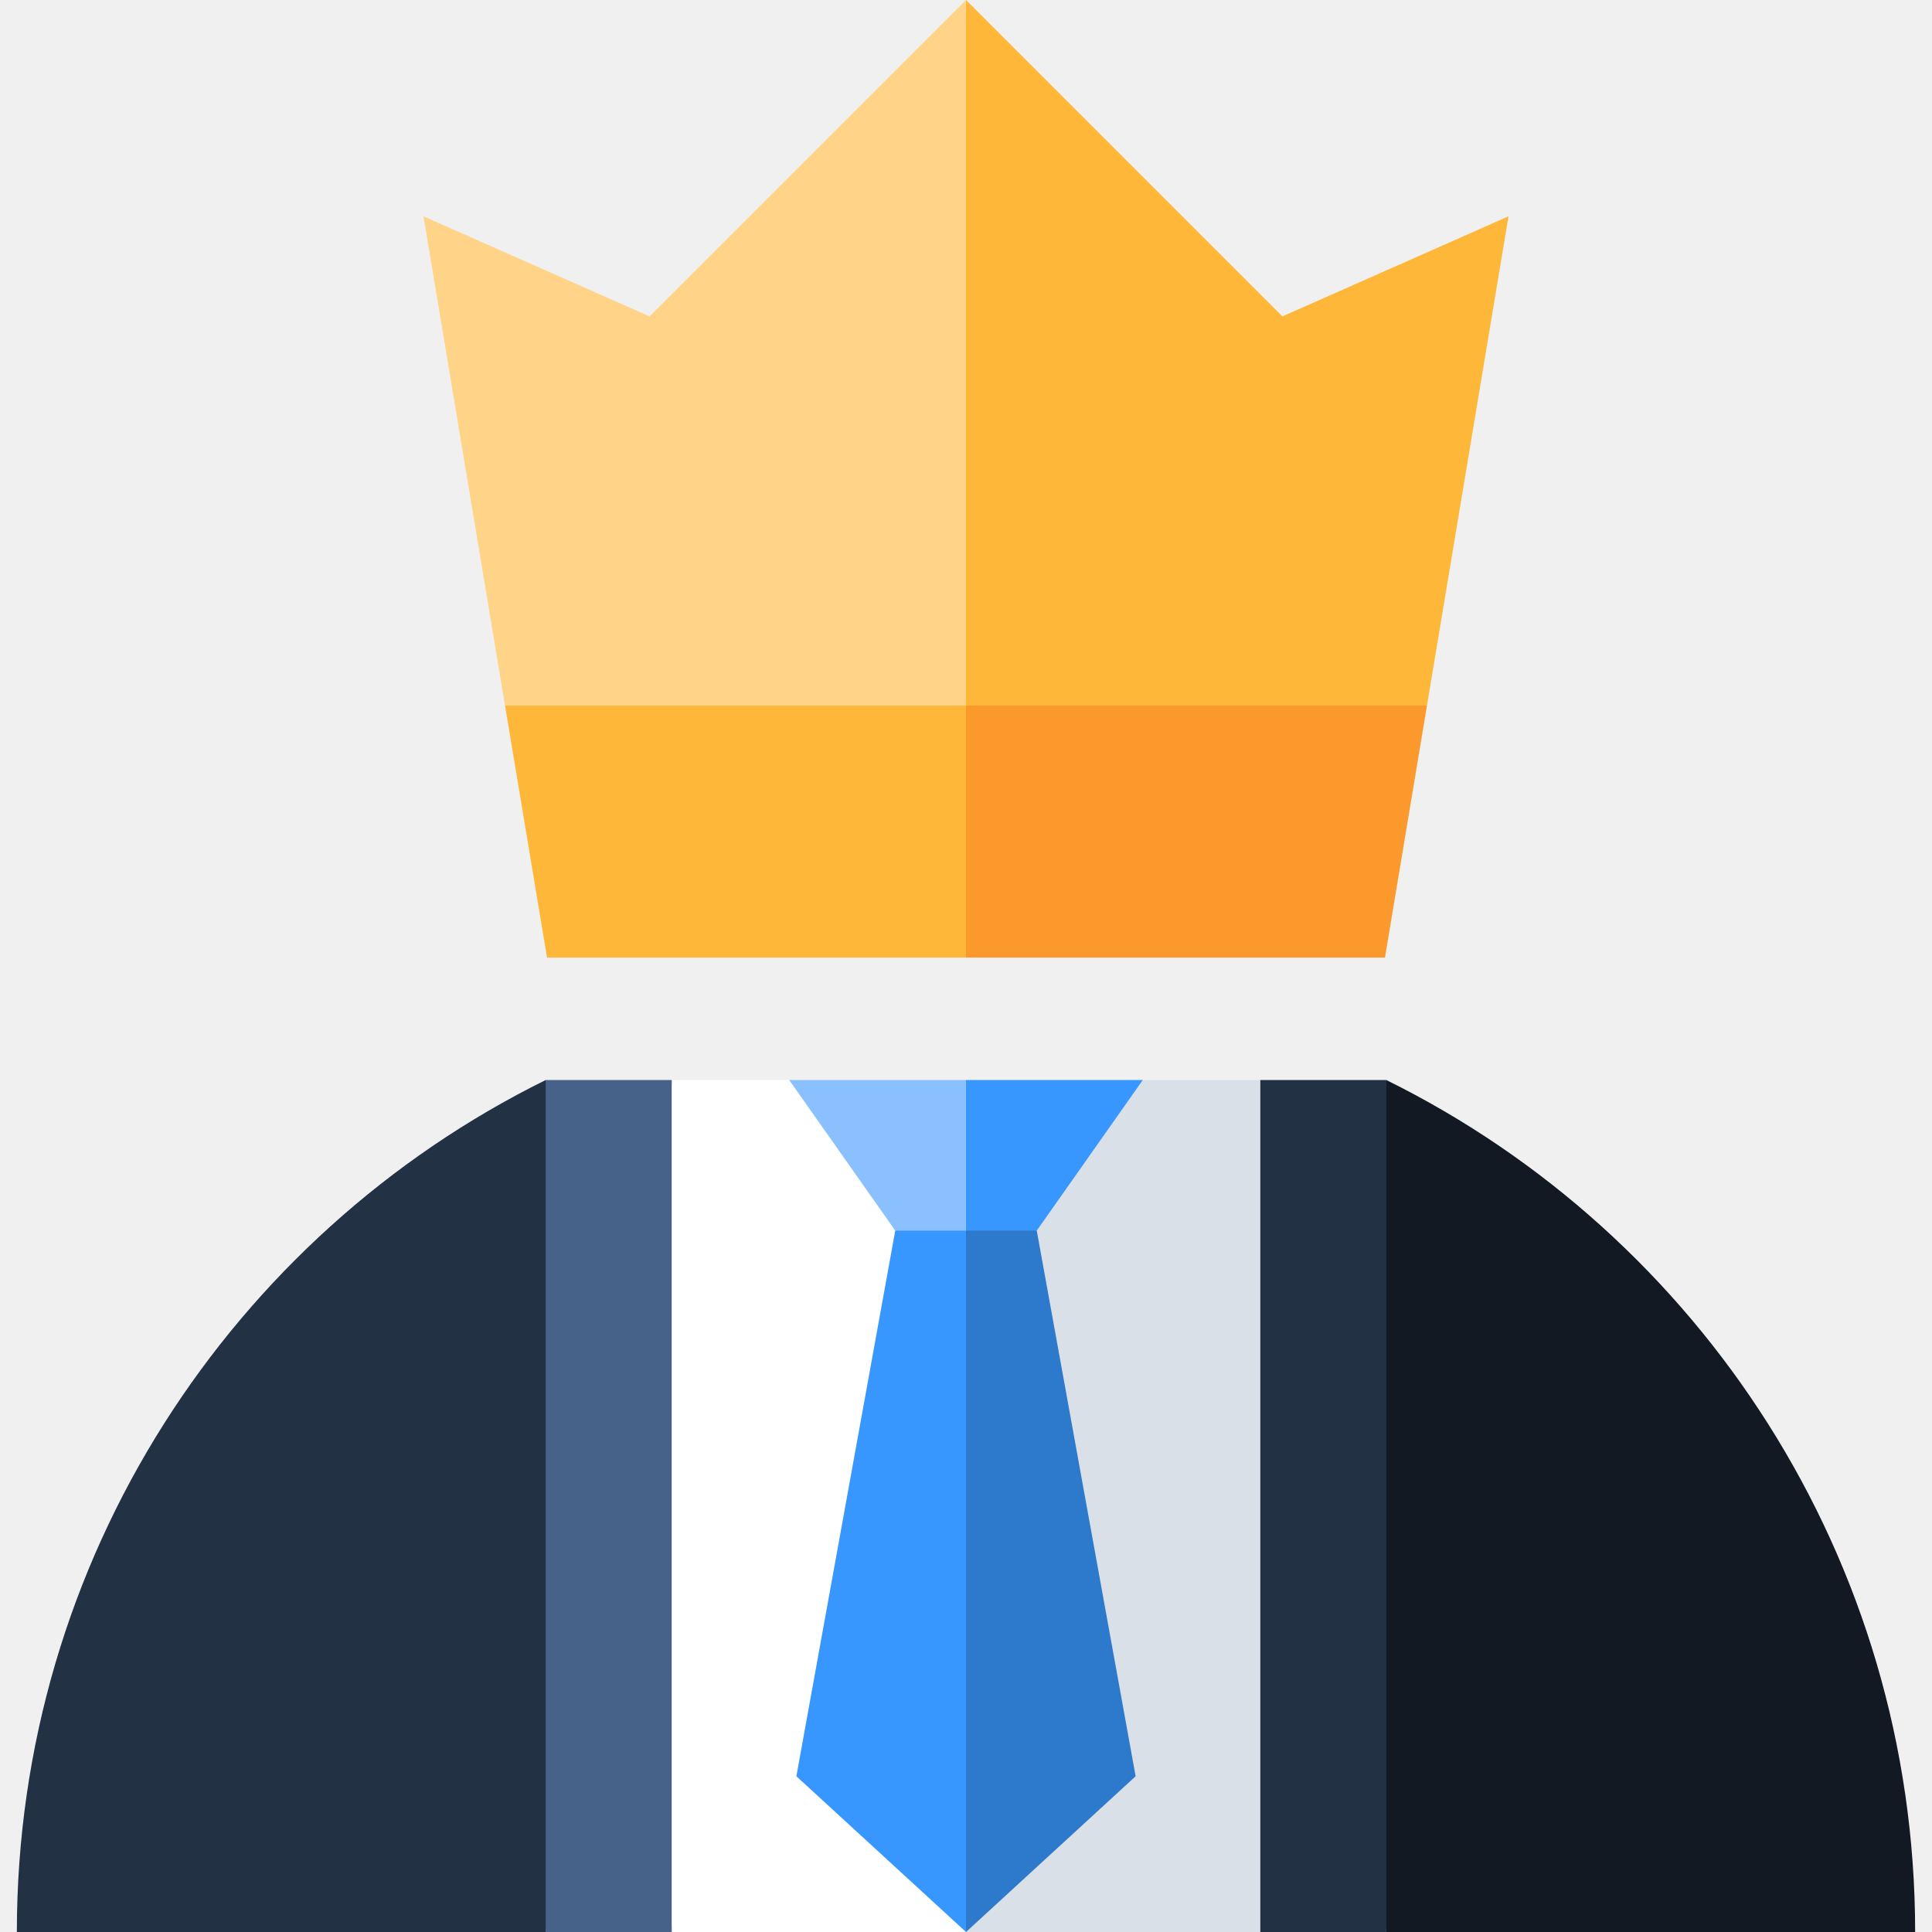
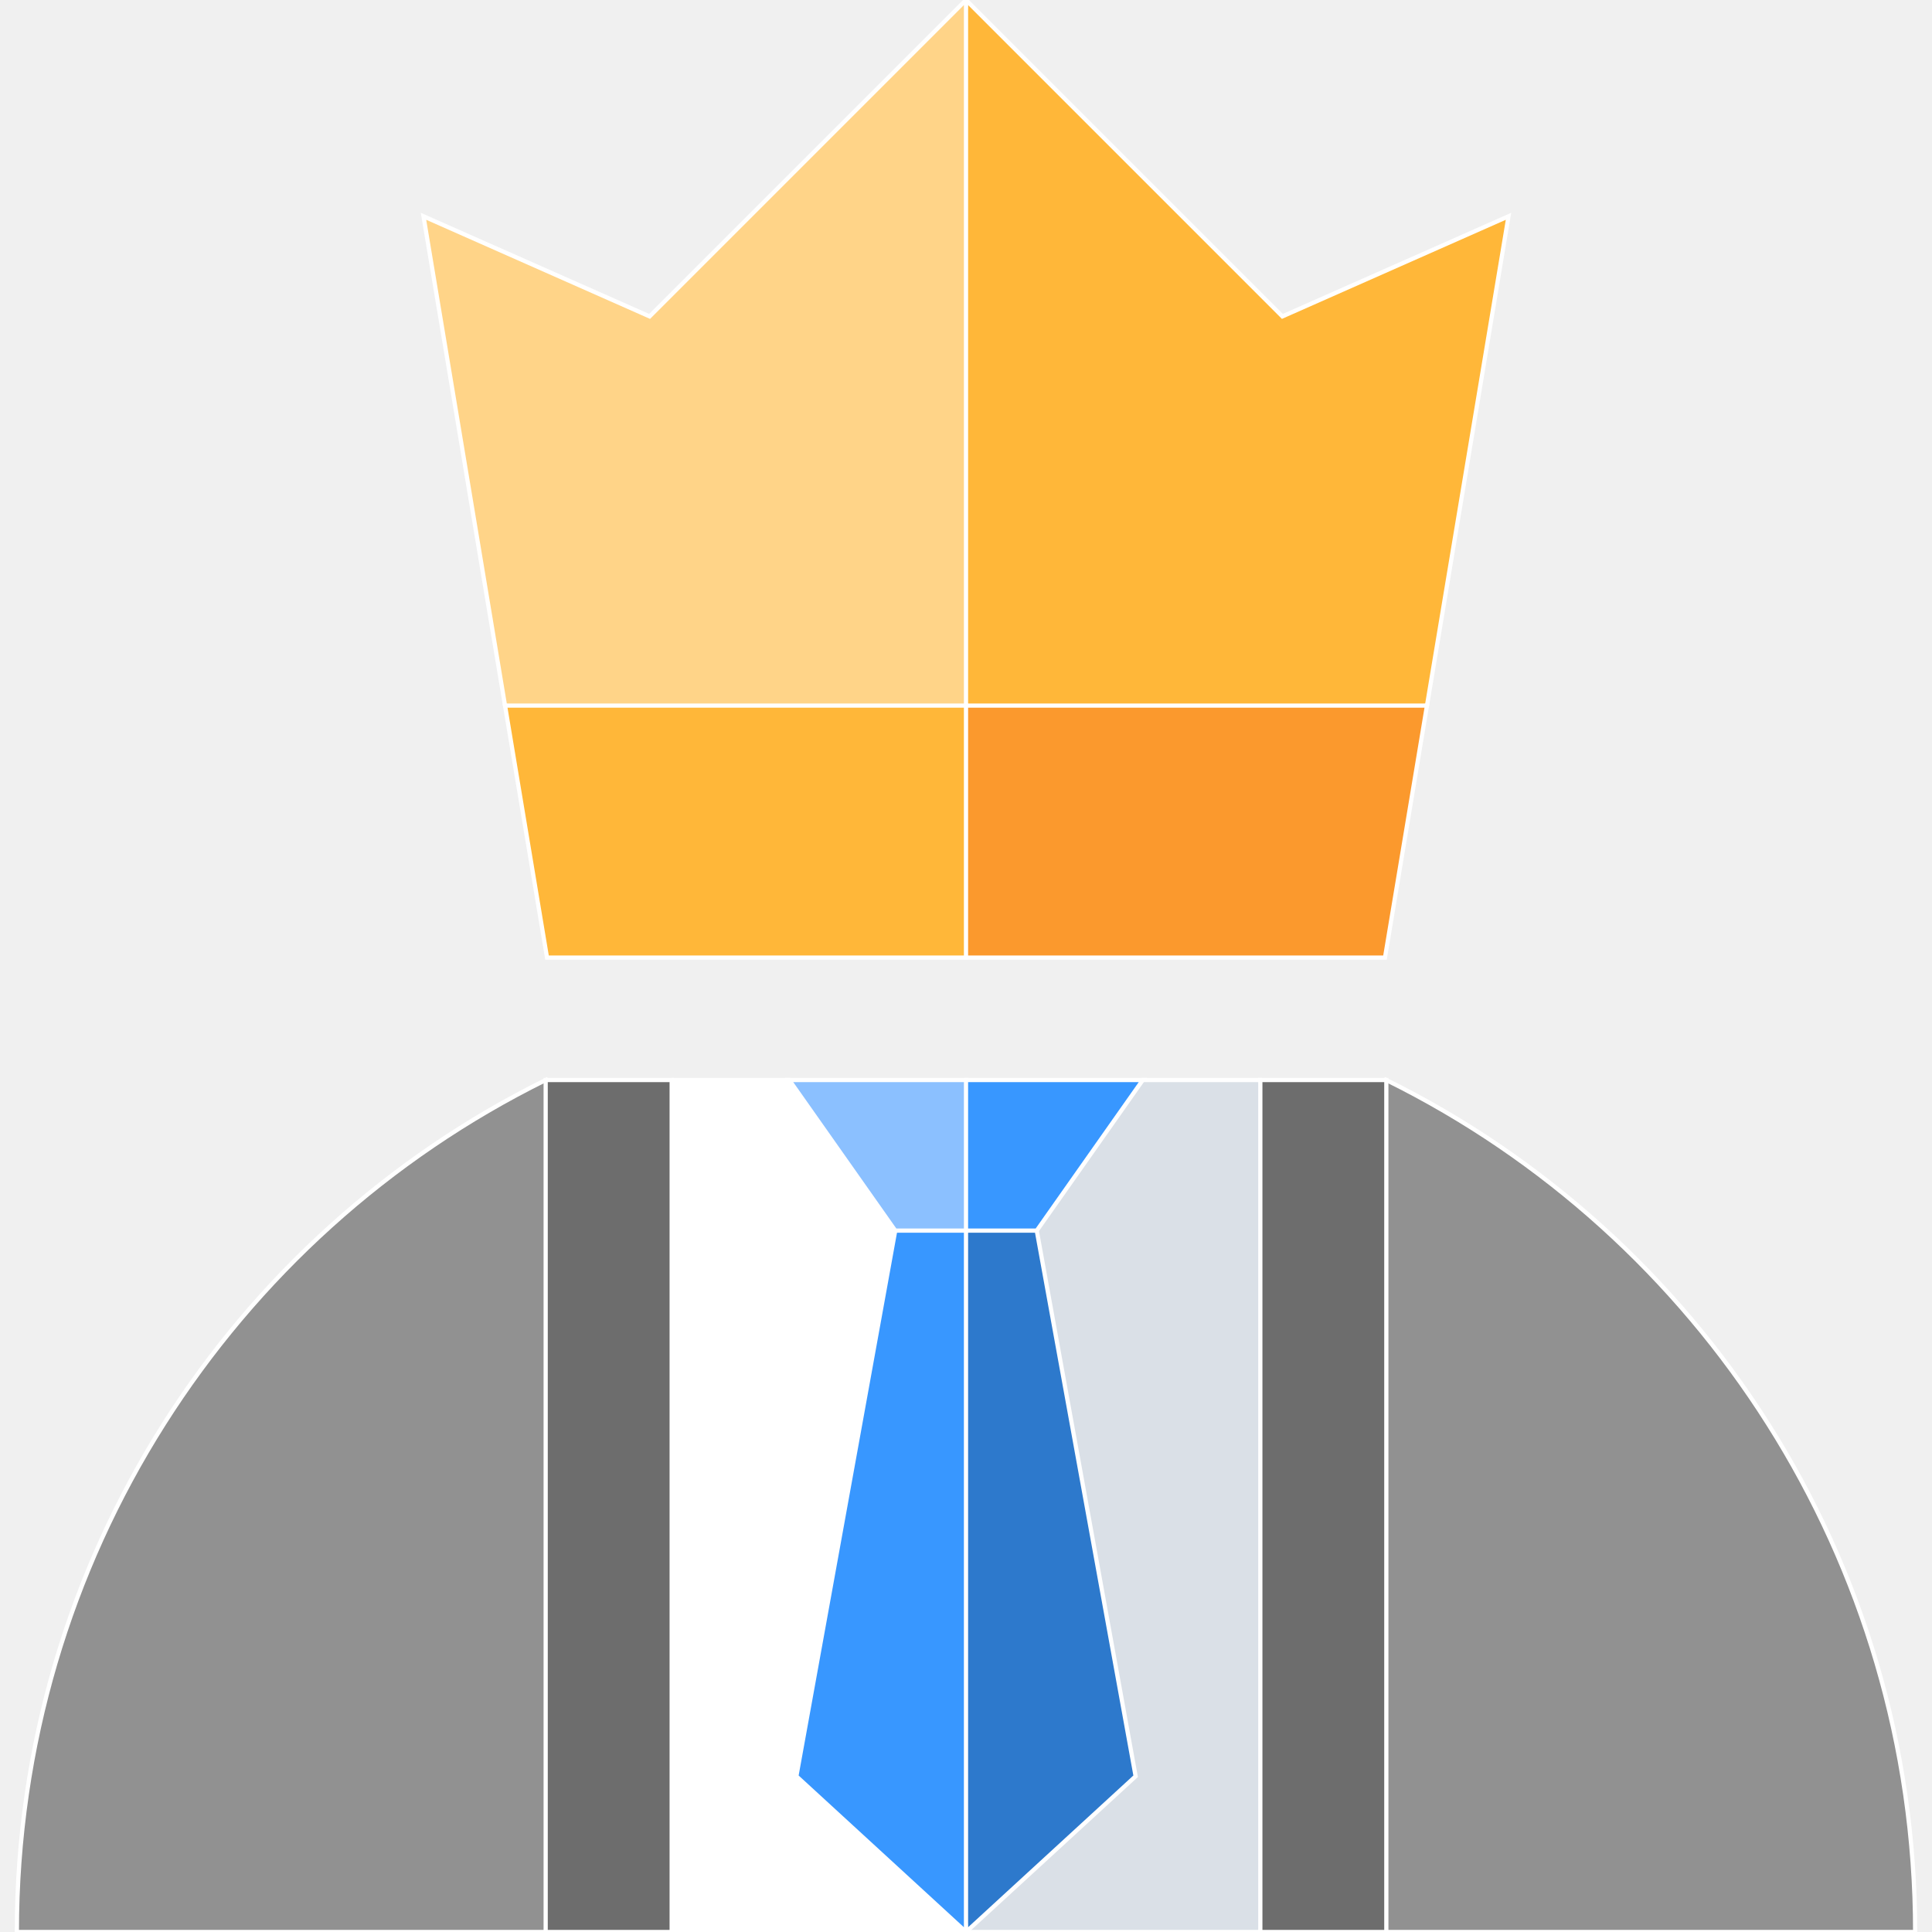
- <svg xmlns="http://www.w3.org/2000/svg" version="1.1" id="Layer_1" x="0px" y="0px" viewBox="0 0 460 460" style="enable-background:new 0 0 460 460;" xml:space="preserve">
-   <g id="XMLID_1217_">
-     <path id="XMLID_1218_" style="fill:#121923;" d="M455.987,460H330.078l-20-101.425l20-101.425   C404.683,294,455.987,371.147,455.987,460z" />
-     <polygon id="XMLID_1219_" style="fill:#DAE0E7;" points="300.078,257.149 320.078,358.575 300.078,460 230.159,460 220,293    272.091,257.149  " />
-     <polygon id="XMLID_1220_" style="fill:#FFFFFF;" points="160.241,257.149 140.241,358.575 160.241,460 230.159,460 230,293    187.909,257.149  " />
-     <polygon id="XMLID_1221_" style="fill:#2D79CC;" points="246.847,293 270.387,422.92 230,460 220,283  " />
-     <polygon id="XMLID_1222_" style="fill:#3897FF;" points="213.153,293 189.613,422.92 230,460 230,283  " />
-     <polygon id="XMLID_1223_" style="fill:#3897FF;" points="272.091,257.149 246.847,293 230,293 220,275.075 230,257.149  " />
-     <polygon id="XMLID_1224_" style="fill:#8BC0FF;" points="187.909,257.149 213.153,293 230,293 230,257.149  " />
-     <rect id="XMLID_1225_" x="300.078" y="257.149" style="fill:#233145;" width="30" height="202.851" />
-     <path id="XMLID_1226_" style="fill:#233145;" d="M4.013,460h125.909l20-101.425l-20-101.425C55.317,294,4.013,371.147,4.013,460z" />
-     <rect id="XMLID_1227_" x="129.922" y="257.149" style="fill:#466289;" width="30" height="202.851" />
-     <polygon id="XMLID_1228_" style="fill:#FFB739;" points="230,0 220,188 339.756,168 359.167,51.5 305.333,75.333  " />
-     <polygon id="XMLID_1229_" style="fill:#FFD488;" points="230,0 230,188 120.244,168 100.833,51.5 154.667,75.333  " />
-     <polygon id="XMLID_1230_" style="fill:#FB992D;" points="230,228 329.759,228 339.756,168 230,168 200,198  " />
-     <polygon id="XMLID_1231_" style="fill:#FFB739;" points="230,228 130.241,228 120.244,168 230,168  " />
+ <svg xmlns="http://www.w3.org/2000/svg" version="1.1" style="" xml:space="preserve" width="460" height="460">
+   <rect id="backgroundrect" width="100%" height="100%" x="0" y="0" fill="none" stroke="none" />
+   <g class="currentLayer" style="">
+     <path id="XMLID_1218_" style="" d="M455.987,460H330.078l-20-101.425l20-101.425   C404.683,294,455.987,371.147,455.987,460z" stroke="#ffffff" stroke-opacity="1" stroke-width="1" opacity="1" class="" fill="#919191" fill-opacity="1" />
+     <polygon id="XMLID_1219_" style="fill:#DAE0E7;" points="300.078,257.149 320.078,358.575 300.078,460 230.159,460 220,293    272.091,257.149  " stroke="#ffffff" stroke-opacity="1" stroke-width="1" opacity="1" class="" />
+     <polygon id="XMLID_1220_" style="fill:#FFFFFF;" points="160.241,257.149 140.241,358.575 160.241,460 230.159,460 230,293    187.909,257.149  " stroke="#ffffff" stroke-opacity="1" stroke-width="1" opacity="1" class="" />
+     <polygon id="XMLID_1221_" style="fill:#2D79CC;" points="246.847,293 270.387,422.92 230,460 220,283  " stroke="#ffffff" stroke-opacity="1" stroke-width="1" opacity="1" class="" />
+     <polygon id="XMLID_1222_" style="fill:#3897FF;" points="213.153,293 189.613,422.92 230,460 230,283  " stroke="#ffffff" stroke-opacity="1" stroke-width="1" opacity="1" class="" />
+     <polygon id="XMLID_1223_" style="fill:#3897FF;" points="272.091,257.149 246.847,293 230,293 220,275.075 230,257.149  " stroke="#ffffff" stroke-opacity="1" stroke-width="1" opacity="1" class="" />
+     <polygon id="XMLID_1224_" style="fill:#8BC0FF;" points="187.909,257.149 213.153,293 230,293 230,257.149  " stroke="#ffffff" stroke-opacity="1" stroke-width="1" opacity="1" class="" />
+     <rect id="XMLID_1225_" x="300.078" y="257.149" style="" width="30" height="202.851" stroke="#ffffff" stroke-opacity="1" stroke-width="1" opacity="1" class="" fill="#6d6d6d" fill-opacity="1" />
+     <path id="XMLID_1226_" style="" d="M4.013,460h125.909l20-101.425l-20-101.425C55.317,294,4.013,371.147,4.013,460z" stroke="#ffffff" stroke-opacity="1" stroke-width="1" opacity="1" class="" fill="#919191" fill-opacity="1" />
+     <rect id="XMLID_1227_" x="129.922" y="257.149" style="" width="30" height="202.851" stroke="#ffffff" stroke-opacity="1" stroke-width="1" opacity="1" class="" fill="#6d6d6d" fill-opacity="1" />
+     <polygon id="XMLID_1228_" style="fill:#FFB739;" points="230,0 220,188 339.756,168 359.167,51.5 305.333,75.333  " stroke="#ffffff" stroke-opacity="1" stroke-width="1" opacity="1" class="" />
+     <polygon id="XMLID_1229_" style="fill:#FFD488;" points="230,0 230,188 120.244,168 100.833,51.5 154.667,75.333  " stroke="#ffffff" stroke-opacity="1" stroke-width="1" opacity="1" class="" />
+     <polygon id="XMLID_1230_" style="fill:#FB992D;" points="230,228 329.759,228 339.756,168 230,168 200,198  " stroke="#ffffff" stroke-opacity="1" stroke-width="1" opacity="1" class="" />
+     <polygon id="XMLID_1231_" style="fill:#FFB739;" points="230,228 130.241,228 120.244,168 230,168  " stroke="#ffffff" stroke-opacity="1" stroke-width="1" opacity="1" class="" />
+     <g id="svg_1">
+ </g>
+     <g id="svg_2">
+ </g>
+     <g id="svg_3">
+ </g>
+     <g id="svg_4">
+ </g>
+     <g id="svg_5">
+ </g>
+     <g id="svg_6">
+ </g>
+     <g id="svg_7">
+ </g>
+     <g id="svg_8">
+ </g>
+     <g id="svg_9">
+ </g>
+     <g id="svg_10">
+ </g>
+     <g id="svg_11">
+ </g>
+     <g id="svg_12">
+ </g>
+     <g id="svg_13">
+ </g>
+     <g id="svg_14">
+ </g>
+     <g id="svg_15">
+ </g>
  </g>
-   <g>
- </g>
-   <g>
- </g>
-   <g>
- </g>
-   <g>
- </g>
-   <g>
- </g>
-   <g>
- </g>
-   <g>
- </g>
-   <g>
- </g>
-   <g>
- </g>
-   <g>
- </g>
-   <g>
- </g>
-   <g>
- </g>
-   <g>
- </g>
-   <g>
- </g>
-   <g>
- </g>
</svg>
